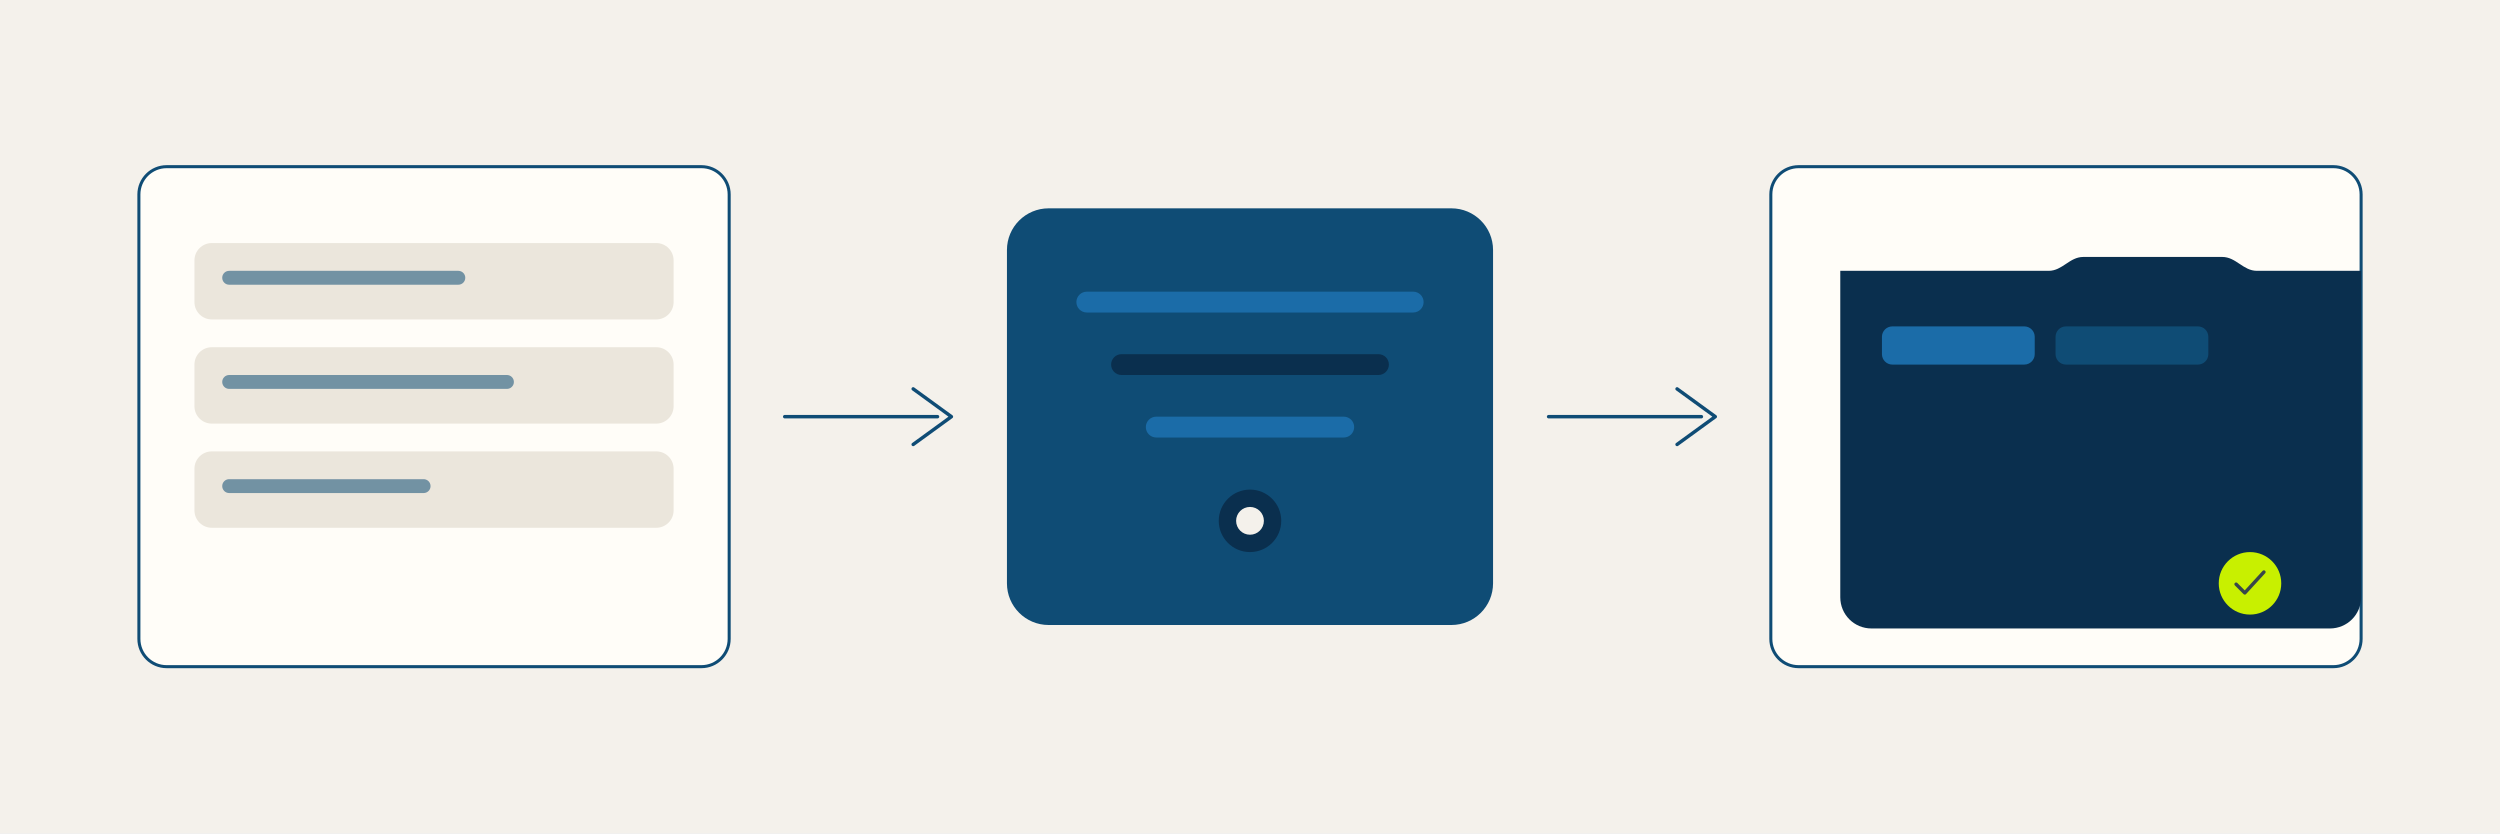
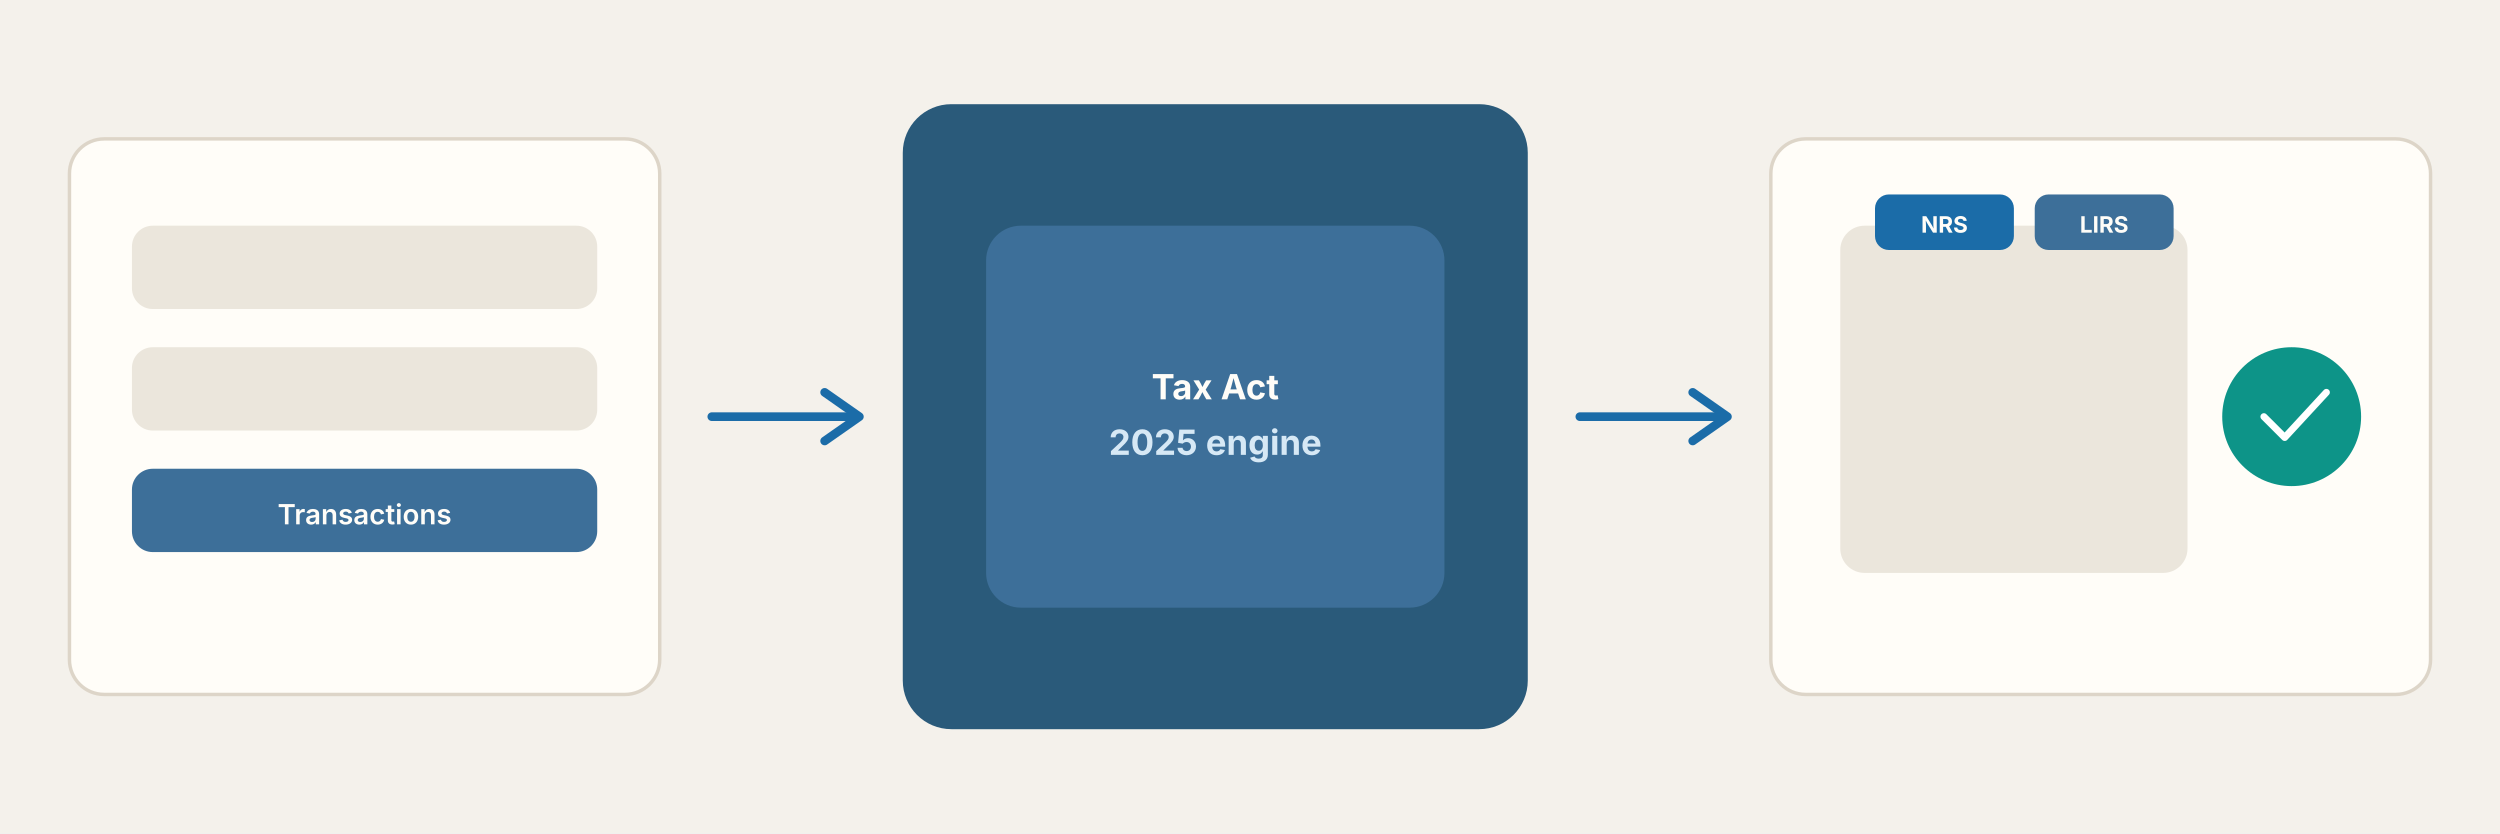
- <svg xmlns="http://www.w3.org/2000/svg" viewBox="0 0 1440 480" fill="none" role="img" aria-labelledby="taxTitle">
+ <svg xmlns="http://www.w3.org/2000/svg" width="1440" height="480" viewBox="0 0 1440 480" fill="none" role="img" aria-label="Tax filing flow diagram">
  <rect width="1440" height="480" fill="#F4F1EB" />
-   <rect x="80" y="96" width="340" height="288" rx="16" fill="#FFFDF8" stroke="#0F4C75" stroke-width="1.75" />
-   <rect x="112" y="140" width="276" height="44" rx="10" fill="#EBE6DC" />
-   <rect x="128" y="156" width="140" height="8" rx="4" fill="#0F4C75" opacity="0.55" />
-   <rect x="112" y="200" width="276" height="44" rx="10" fill="#EBE6DC" />
-   <rect x="128" y="216" width="168" height="8" rx="4" fill="#0F4C75" opacity="0.55" />
-   <rect x="112" y="260" width="276" height="44" rx="10" fill="#EBE6DC" />
-   <rect x="128" y="276" width="120" height="8" rx="4" fill="#0F4C75" opacity="0.55" />
-   <path d="M452 240h88" stroke="#0F4C75" stroke-width="2" stroke-linecap="round" />
-   <path d="M526 224l22 16-22 16" stroke="#0F4C75" stroke-width="2" stroke-linecap="round" stroke-linejoin="round" />
-   <rect x="580" y="120" width="280" height="240" rx="24" fill="#0F4C75" />
-   <rect x="620" y="168" width="200" height="12" rx="6" fill="#1B6CA8" />
-   <rect x="640" y="204" width="160" height="12" rx="6" fill="#0A2F4E" />
-   <rect x="660" y="240" width="120" height="12" rx="6" fill="#1B6CA8" />
-   <circle cx="720" cy="300" r="18" fill="#0A2F4E" />
-   <circle cx="720" cy="300" r="8" fill="#F4F1EB" />
-   <path d="M892 240h88" stroke="#0F4C75" stroke-width="2" stroke-linecap="round" />
-   <path d="M966 224l22 16-22 16" stroke="#0F4C75" stroke-width="2" stroke-linecap="round" stroke-linejoin="round" />
-   <rect x="1020" y="96" width="340" height="288" rx="16" fill="#FFFDF8" stroke="#0F4C75" stroke-width="1.75" />
-   <path d="M1060 156h120c8 0 12-8 20-8h80c8 0 12 8 20 8h60v188c0 10-8 18-18 18H1078c-10 0-18-8-18-18V156z" fill="#0A2F4E" />
-   <rect x="1084" y="188" width="88" height="22" rx="6" fill="#1B6CA8" />
-   <rect x="1184" y="188" width="88" height="22" rx="6" fill="#0F4C75" />
-   <circle cx="1296" cy="336" r="18" fill="#C8F000" />
-   <path d="M1288 336.5l5 5 11-12" stroke="#38464B" stroke-width="2" stroke-linecap="round" stroke-linejoin="round" />
+   <g>
+     <rect x="40" y="80" width="340" height="320" rx="20" fill="#FFFDF8" stroke="#DDD5C8" stroke-width="2" />
+     <rect x="76" y="130" width="268" height="48" rx="12" fill="#EBE6DC" />
+     <rect x="76" y="200" width="268" height="48" rx="12" fill="#EBE6DC" />
+     <rect x="76" y="270" width="268" height="48" rx="12" fill="#3D6F99" />
+     <text x="210" y="302" text-anchor="middle" font-family="Inter, system-ui, sans-serif" font-size="16" font-weight="600" fill="#FFFDF8">Transactions</text>
+   </g>
+   <path d="M410 240 H490" stroke="#1B6CA8" stroke-width="5" stroke-linecap="round" />
+   <path d="M475 226 L495 240 L475 254" fill="none" stroke="#1B6CA8" stroke-width="5" stroke-linecap="round" stroke-linejoin="round" />
+   <g>
+     <rect x="520" y="60" width="360" height="360" rx="28" fill="#2A5A7A" />
+     <rect x="568" y="130" width="264" height="220" rx="20" fill="#3D6F99" />
+     <text x="700" y="230" text-anchor="middle" font-family="Inter, system-ui, sans-serif" font-size="20" font-weight="700" fill="#FFFDF8">Tax Act</text>
+     <text x="700" y="262" text-anchor="middle" font-family="Inter, system-ui, sans-serif" font-size="20" font-weight="700" fill="#D6E8F5">2025 engine</text>
+   </g>
+   <path d="M910 240 H990" stroke="#1B6CA8" stroke-width="5" stroke-linecap="round" />
+   <path d="M975 226 L995 240 L975 254" fill="none" stroke="#1B6CA8" stroke-width="5" stroke-linecap="round" stroke-linejoin="round" />
+   <g>
+     <rect x="1020" y="80" width="380" height="320" rx="20" fill="#FFFDF8" stroke="#DDD5C8" stroke-width="2" />
+     <rect x="1060" y="130" width="200" height="200" rx="14" fill="#EBE6DC" />
+     <rect x="1080" y="112" width="80" height="32" rx="8" fill="#1B6CA8" />
+     <text x="1120" y="134" text-anchor="middle" font-family="Inter, system-ui, sans-serif" font-size="13" font-weight="700" fill="#FFFDF8">NRS</text>
+     <rect x="1172" y="112" width="80" height="32" rx="8" fill="#3D6F99" />
+     <text x="1212" y="134" text-anchor="middle" font-family="Inter, system-ui, sans-serif" font-size="13" font-weight="700" fill="#FFFDF8">LIRS</text>
+     <circle cx="1320" cy="240" r="40" fill="#0D9488" />
+     <path d="M1304 240 l12 12 24 -26" stroke="#FFFFFF" stroke-width="4" stroke-linecap="round" stroke-linejoin="round" fill="none" />
+   </g>
</svg>
